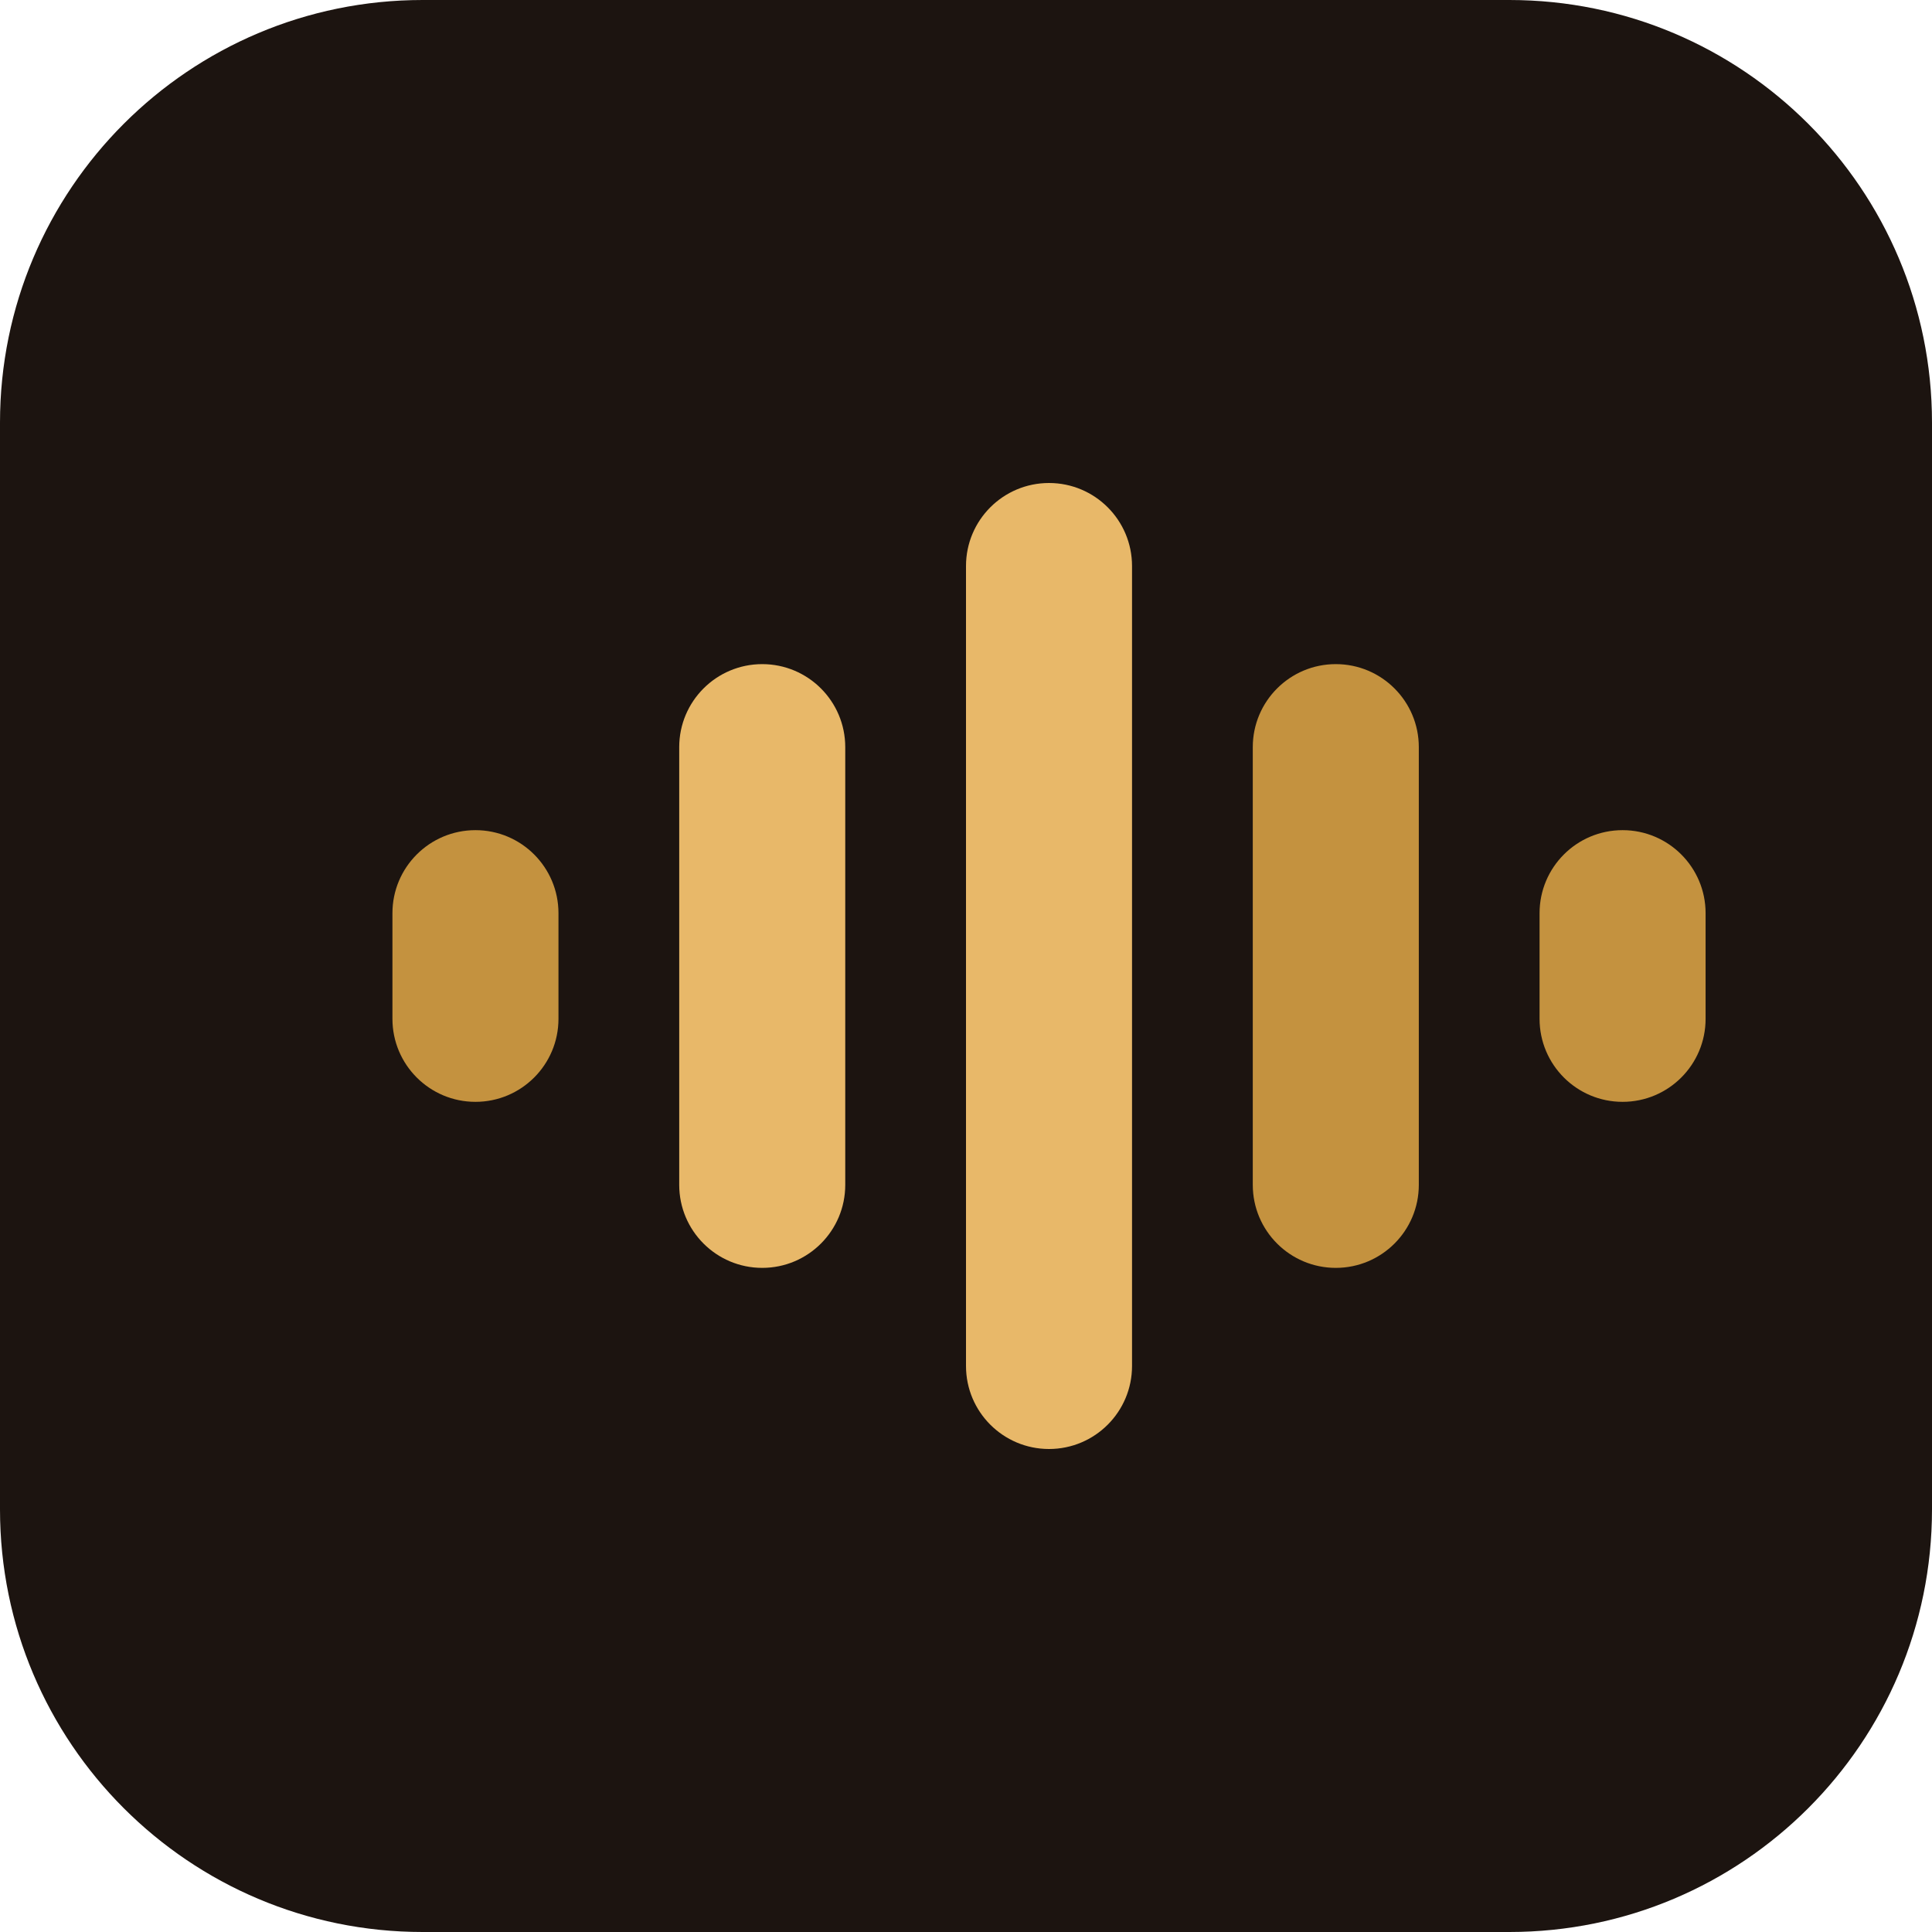
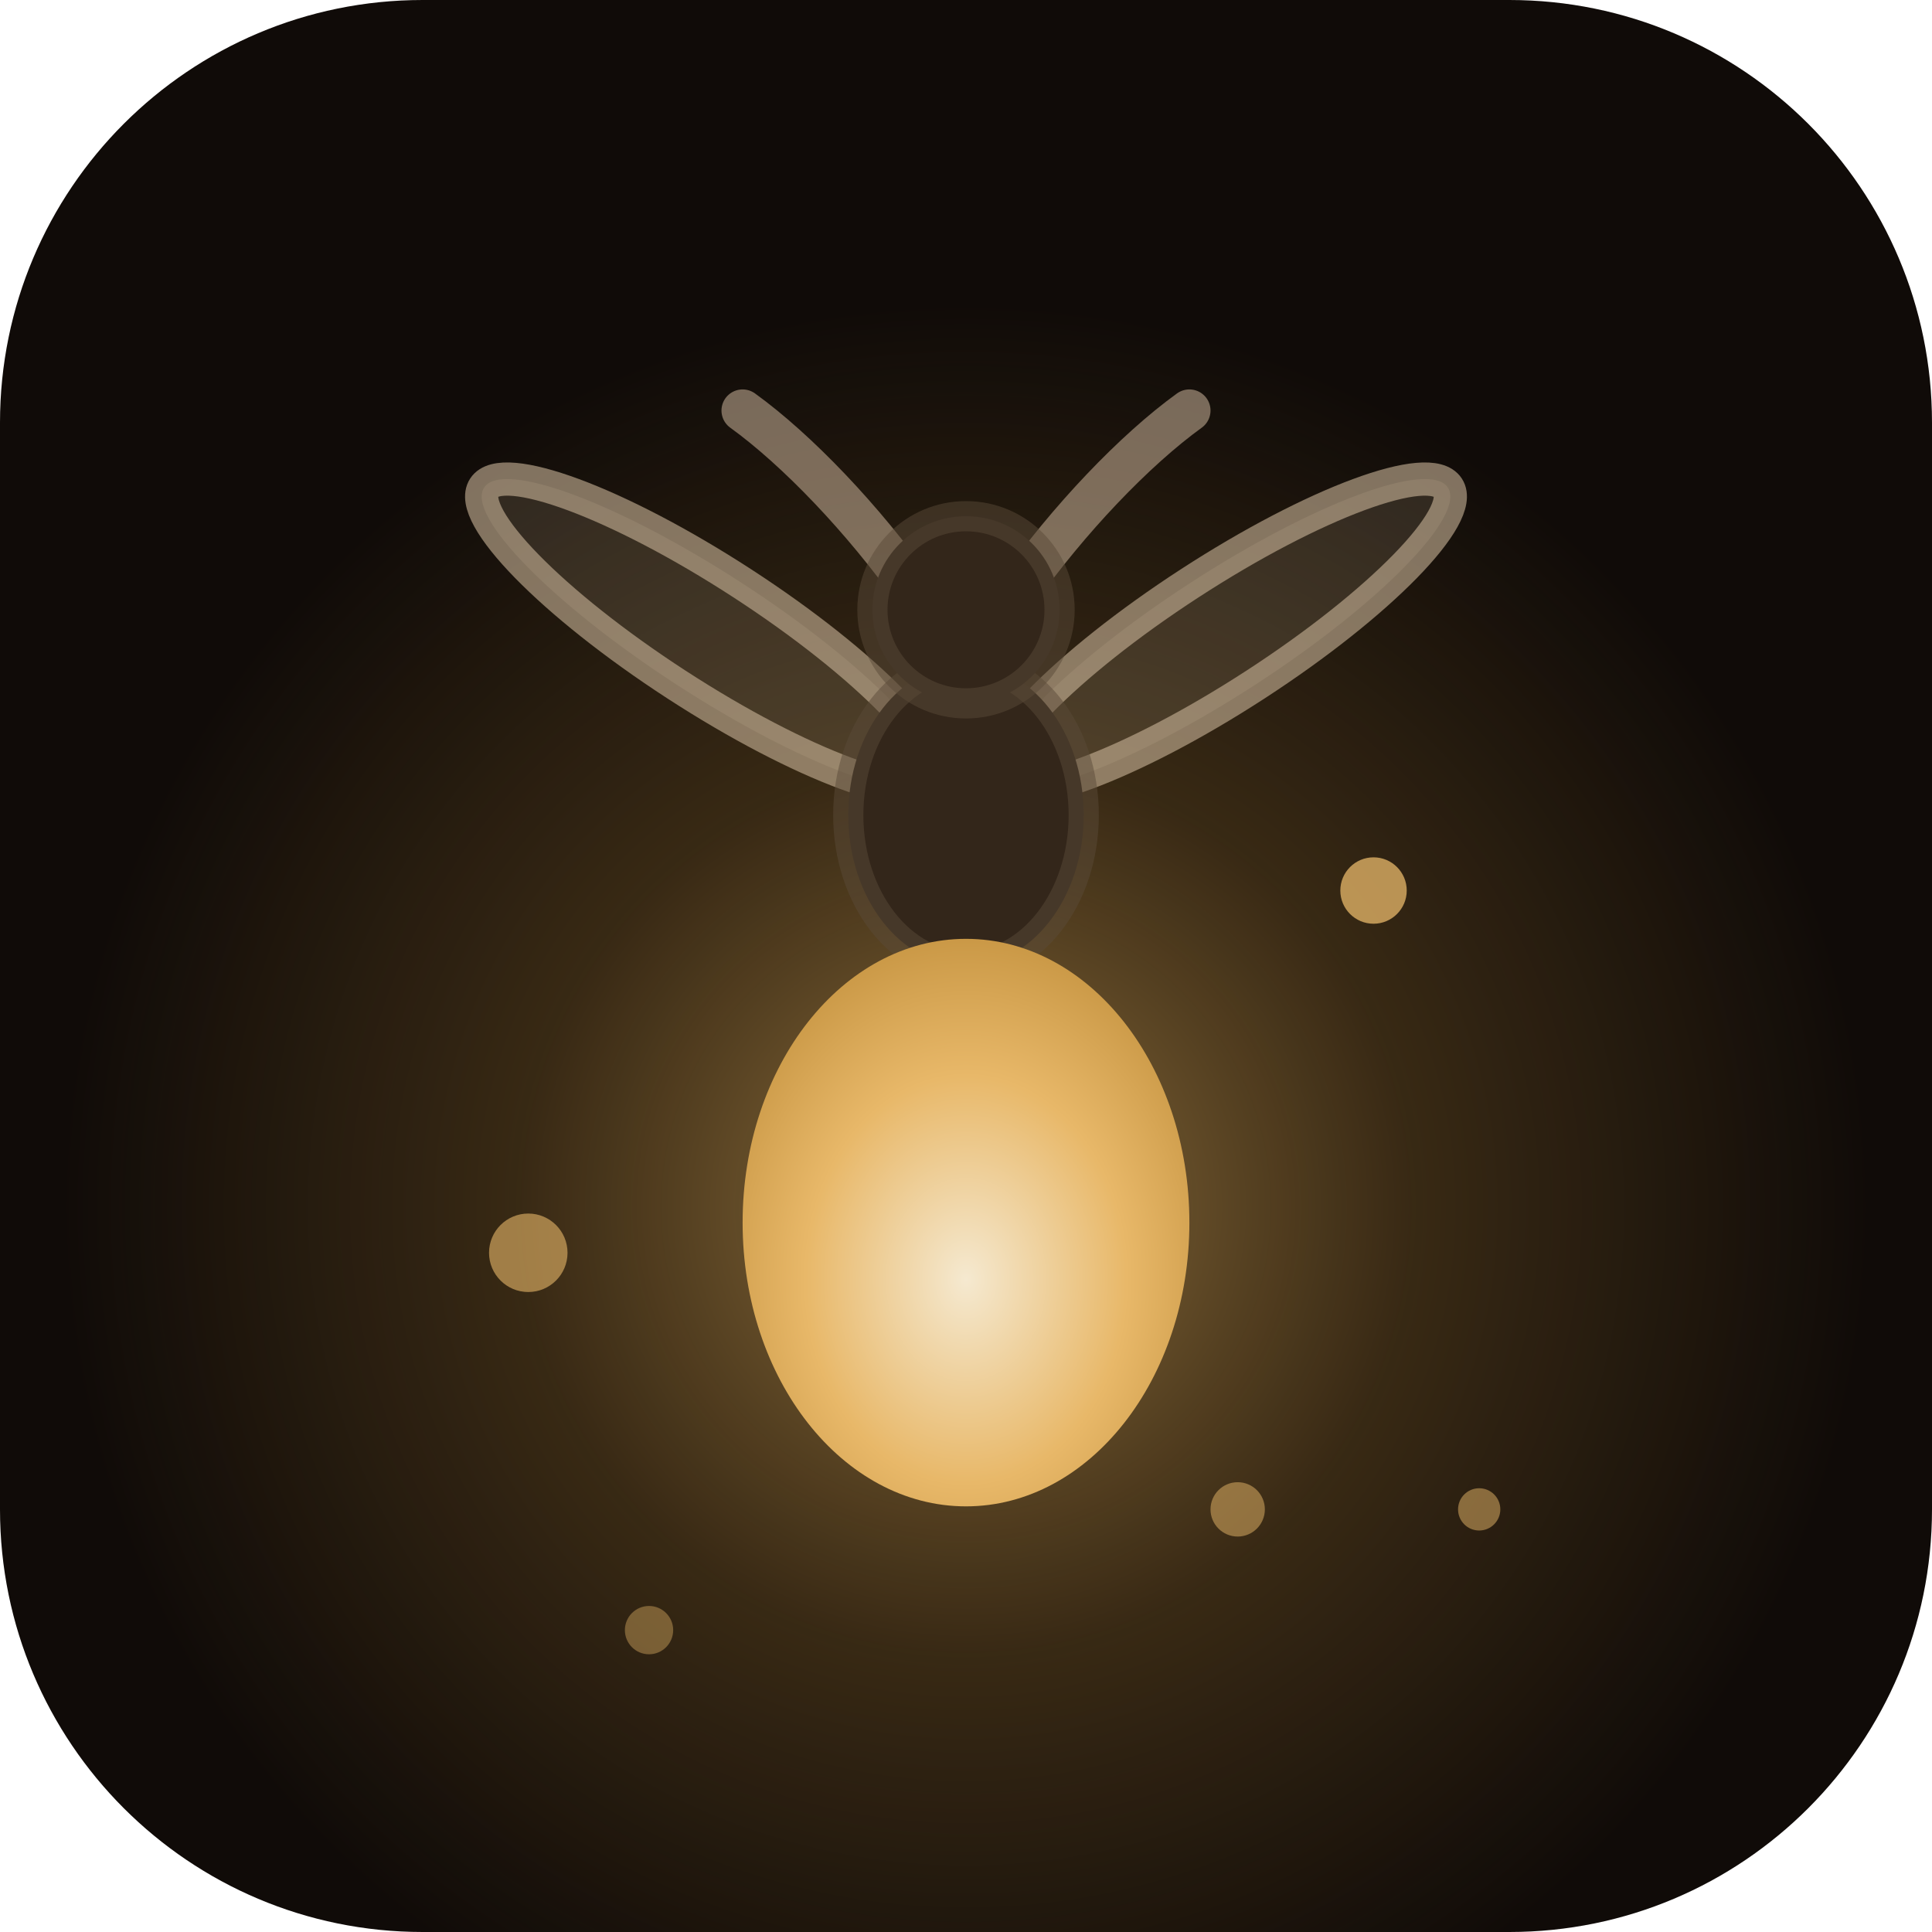
<svg xmlns="http://www.w3.org/2000/svg" viewBox="0 0 64 64">
-   <rect width="64" height="64" rx="14" fill="#1C1410" />
-   <rect x="13" y="27.5" width="5.5" height="9" rx="2.75" fill="#C4923F" />
-   <rect x="22.5" y="22" width="5.5" height="20" rx="2.75" fill="#E8B869" />
-   <rect x="32" y="16" width="5.5" height="32" rx="2.75" fill="#E8B869" />
-   <rect x="41.5" y="22" width="5.5" height="20" rx="2.75" fill="#C4923F" />
-   <rect x="51" y="27.5" width="5.5" height="9" rx="2.75" fill="#C4923F" />
+   <defs>
+     <radialGradient id="ff-glow">
+       <stop offset="0" stop-color="#E8B869" stop-opacity="0.6" />
+       <stop offset="0.5" stop-color="#C4923F" stop-opacity="0.22" />
+       <stop offset="1" stop-color="#C4923F" stop-opacity="0" />
+     </radialGradient>
+     <radialGradient id="ff-core" cx="0.5" cy="0.6" r="0.65">
+       <stop offset="0" stop-color="#F5E9D0" />
+       <stop offset="0.55" stop-color="#E8B869" />
+       <stop offset="1" stop-color="#C4923F" />
+     </radialGradient>
+   </defs>
+   <rect width="64" height="64" rx="14" fill="#100B08" />
+   <circle cx="32" cy="40" r="30" fill="url(#ff-glow)" />
+   <g fill="none" stroke="#CBB59A" stroke-opacity="0.55" stroke-width="1.4" stroke-linecap="round">
+     <path d="M30.3 19.6C28.6 17.2 26.4 14.9 24.6 13.6" />
+     <path d="M33.7 19.6c1.7-2.4 3.9-4.7 5.7-6" />
+   </g>
+   <ellipse cx="23.5" cy="21" rx="8.9" ry="2" transform="rotate(33 23.5 21)" fill="#CBB59A" fill-opacity="0.16" stroke="#CBB59A" stroke-opacity="0.6" stroke-width="1.1" />
+   <ellipse cx="40.5" cy="21" rx="8.9" ry="2" transform="rotate(-33 40.5 21)" fill="#CBB59A" fill-opacity="0.16" stroke="#CBB59A" stroke-opacity="0.6" stroke-width="1.1" />
+   <ellipse cx="32" cy="27" rx="3.9" ry="5" fill="#33261A" stroke="#5A4A38" stroke-opacity="0.5" />
+   <circle cx="32" cy="20.2" r="3.1" fill="#33261A" stroke="#5A4A38" stroke-opacity="0.5" />
+   <ellipse cx="32" cy="40.5" rx="7.4" ry="9.4" fill="url(#ff-core)" />
+   <g fill="#E8B869">
+     <circle cx="17.5" cy="41.5" r="1.3" opacity="0.6" />
+     <circle cx="45.5" cy="29.5" r="1.1" opacity="0.75" />
+     <circle cx="41" cy="50" r="0.9" opacity="0.5" />
+     <circle cx="21.5" cy="54" r="0.8" opacity="0.4" />
+     <circle cx="49" cy="50" r="0.7" opacity="0.5" />
+   </g>
</svg>
